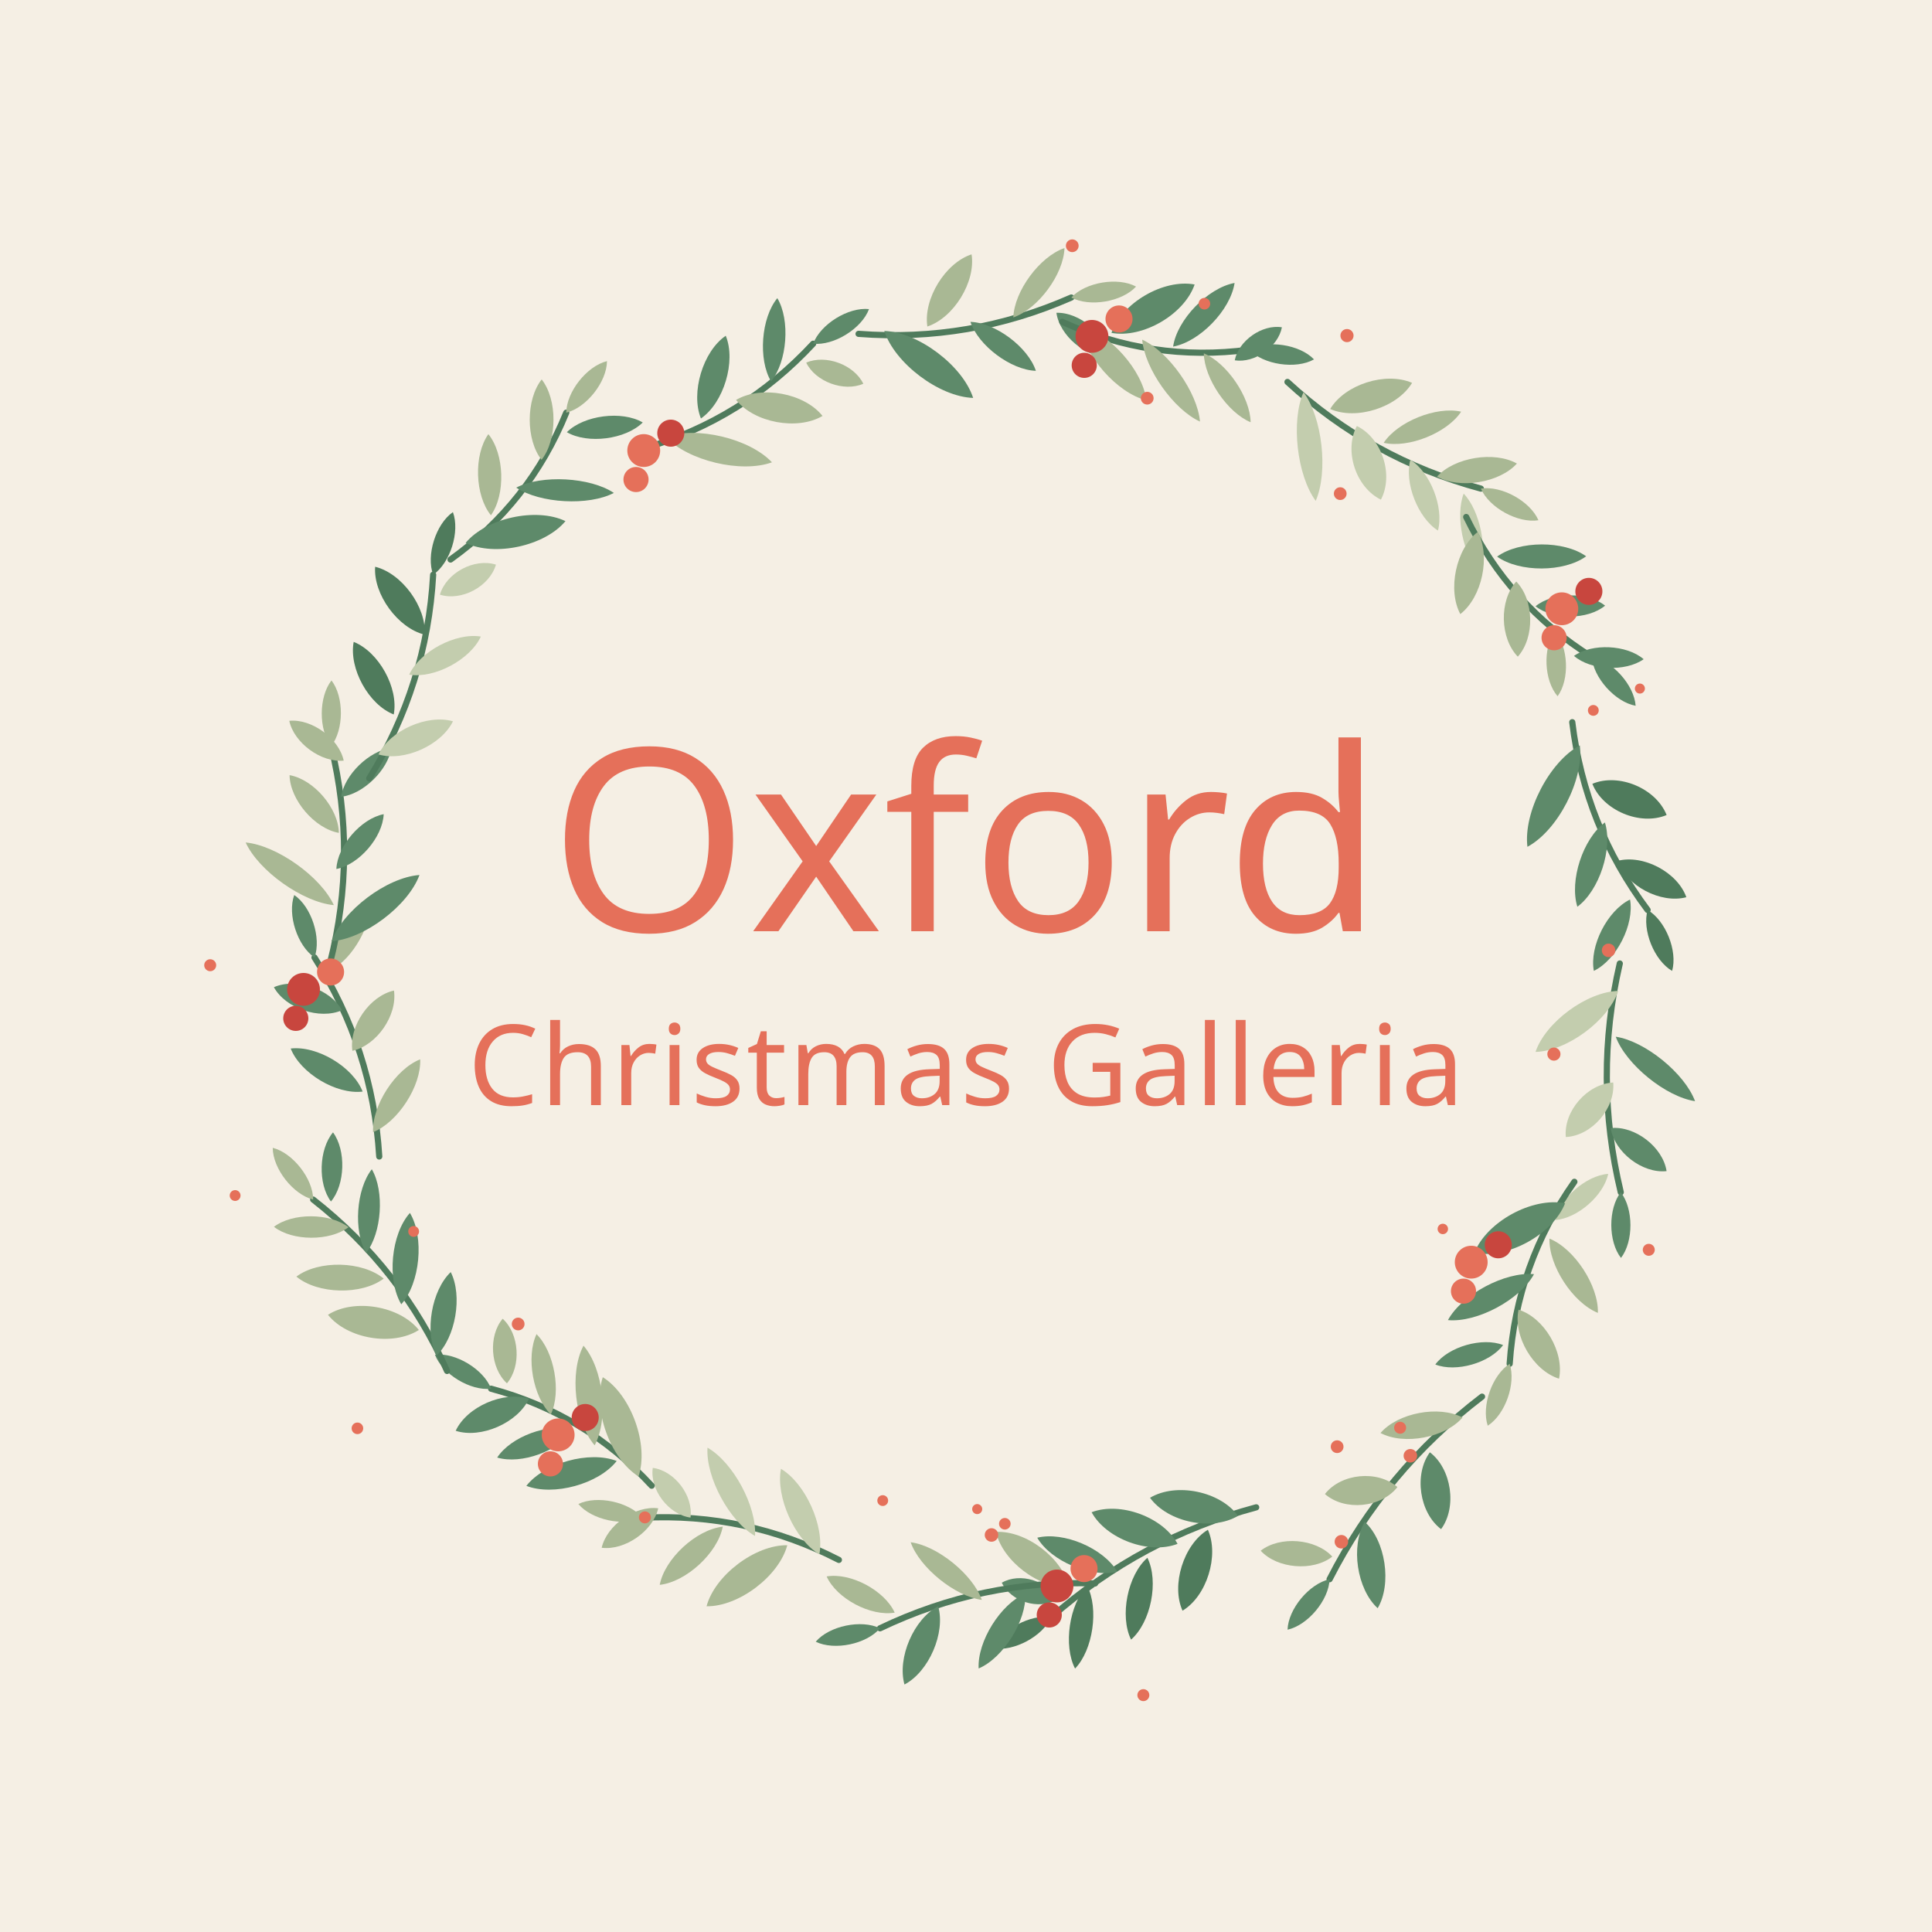
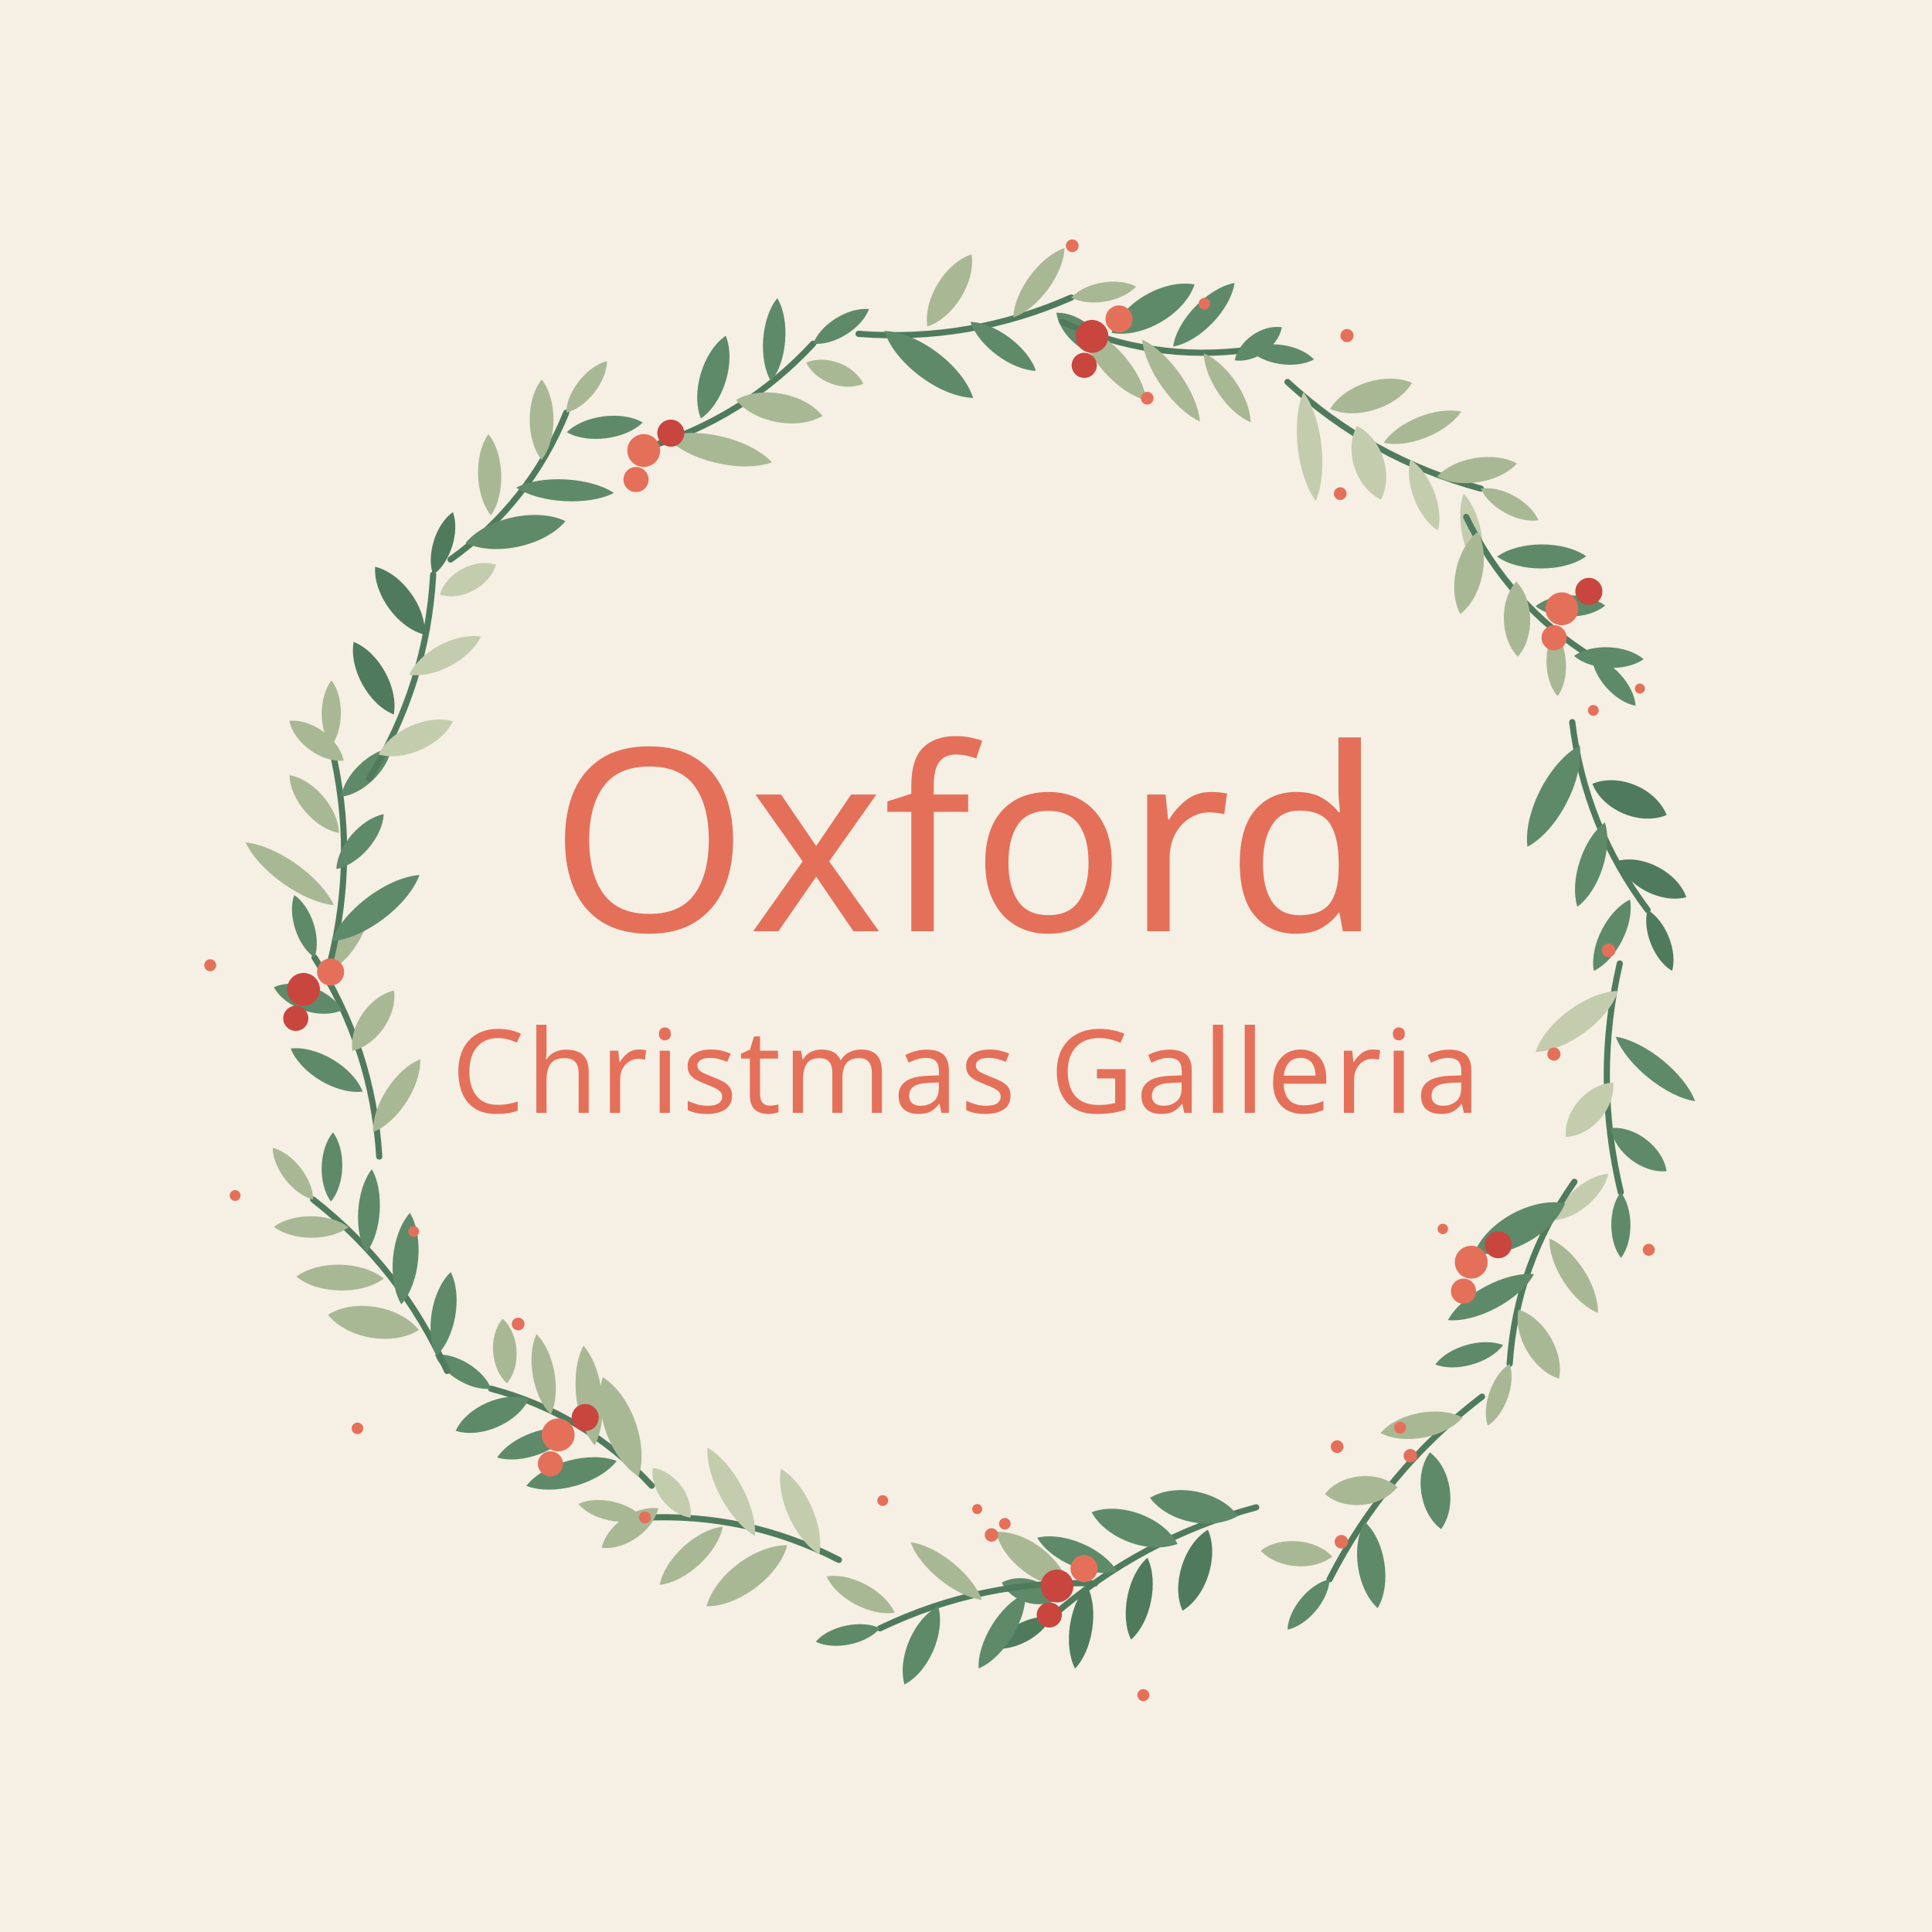
<svg xmlns="http://www.w3.org/2000/svg" viewBox="0 0 1000 1000" width="1000" height="1000">
  <style>
@font-face{font-family:'Pacifico';src:url('file:///home/user/MS-Oral-Surgery-Ad/oxford-christmas-galleria/assets/fonts/Pacifico-400.ttf');}
@font-face{font-family:'Bree Serif';src:url('file:///home/user/MS-Oral-Surgery-Ad/oxford-christmas-galleria/assets/fonts/BreeSerif-400.ttf');}
</style>
  <rect width="1000" height="1000" fill="#F5EFE4" />
  <g class="wreath">
    <path class="stem" data-sprig="0" d="M838.4,498.7 Q824.7,557.9 838.9,617.1" fill="none" stroke="#4F7B5C" stroke-width="3.2" stroke-linecap="round" />
    <path class="leaf" data-i="0" data-sprig="0" data-k="0" transform="translate(837.6,512.9) rotate(143.6)" d="M0,0 C13.3,-9.3 39.9,-9.3 53.2,0 C39.9,9.3 13.3,9.3 0,0 Z" fill="#C3CDAE" />
    <path class="leaf" data-i="1" data-sprig="0" data-k="1" transform="translate(836.3,536.6) rotate(39.1)" d="M0,0 C13.2,-7.8 39.7,-7.8 52.9,0 C39.7,7.8 13.2,7.8 0,0 Z" fill="#5E8A6A" />
    <path class="leaf" data-i="2" data-sprig="0" data-k="2" transform="translate(835.0,560.3) rotate(131.0)" d="M0,0 C9.4,-9.7 28.1,-9.7 37.4,0 C28.1,9.7 9.4,9.7 0,0 Z" fill="#C3CDAE" />
    <path class="leaf" data-i="3" data-sprig="0" data-k="3" transform="translate(833.7,583.9) rotate(37.6)" d="M0,0 C9.1,-8.7 27.4,-8.7 36.5,0 C27.4,8.7 9.1,8.7 0,0 Z" fill="#5E8A6A" />
    <path class="leaf" data-i="4" data-sprig="0" data-k="4" transform="translate(832.4,607.6) rotate(138.9)" d="M0,0 C9.1,-6.9 27.2,-6.9 36.3,0 C27.2,6.9 9.1,6.9 0,0 Z" fill="#C3CDAE" />
    <path class="leaf" data-i="5" data-sprig="0" data-k="5" transform="translate(838.9,617.1) rotate(89.8)" d="M0,0 C8.5,-6.6 25.5,-6.6 34.0,0 C25.5,6.6 8.5,6.6 0,0 Z" fill="#5E8A6A" />
    <path class="stem" data-sprig="1" d="M814.9,611.7 Q784.9,654.2 781.4,705.9" fill="none" stroke="#4F7B5C" stroke-width="3.2" stroke-linecap="round" />
    <path class="leaf" data-i="6" data-sprig="1" data-k="0" transform="translate(810.1,622.8) rotate(151.3)" d="M0,0 C13.4,-11.1 40.2,-11.1 53.6,0 C40.2,11.1 13.4,11.1 0,0 Z" fill="#5E8A6A" />
    <path class="leaf" data-i="7" data-sprig="1" data-k="1" transform="translate(802.0,641.1) rotate(56.9)" d="M0,0 C11.5,-8.0 34.4,-8.0 45.9,0 C34.4,8.0 11.5,8.0 0,0 Z" fill="#A9B894" />
    <path class="leaf" data-i="8" data-sprig="1" data-k="2" transform="translate(794.0,659.5) rotate(151.9)" d="M0,0 C12.6,-8.3 37.9,-8.3 50.5,0 C37.9,8.3 12.6,8.3 0,0 Z" fill="#5E8A6A" />
    <path class="leaf" data-i="9" data-sprig="1" data-k="3" transform="translate(786.0,677.9) rotate(59.6)" d="M0,0 C10.3,-9.4 31.0,-9.4 41.4,0 C31.0,9.4 10.3,9.4 0,0 Z" fill="#A9B894" />
    <path class="leaf" data-i="10" data-sprig="1" data-k="4" transform="translate(778.0,696.2) rotate(164.0)" d="M0,0 C9.1,-7.0 27.4,-7.0 36.5,0 C27.4,7.0 9.1,7.0 0,0 Z" fill="#5E8A6A" />
    <path class="leaf" data-i="11" data-sprig="1" data-k="5" transform="translate(781.4,705.9) rotate(109.5)" d="M0,0 C8.5,-6.6 25.5,-6.6 34.0,0 C25.5,6.6 8.5,6.6 0,0 Z" fill="#A9B894" />
    <path class="stem" data-sprig="2" d="M767.1,722.9 Q716.9,761.2 688.2,817.4" fill="none" stroke="#4F7B5C" stroke-width="3.2" stroke-linecap="round" />
    <path class="leaf" data-i="12" data-sprig="2" data-k="0" transform="translate(757.0,733.7) rotate(169.3)" d="M0,0 C10.8,-8.6 32.4,-8.6 43.2,0 C32.4,8.6 10.8,8.6 0,0 Z" fill="#A9B894" />
    <path class="leaf" data-i="13" data-sprig="2" data-k="1" transform="translate(740.1,751.7) rotate(81.7)" d="M0,0 C10.1,-9.9 30.2,-9.9 40.2,0 C30.2,9.9 10.1,9.9 0,0 Z" fill="#5E8A6A" />
    <path class="leaf" data-i="14" data-sprig="2" data-k="2" transform="translate(723.3,769.7) rotate(174.5)" d="M0,0 C9.4,-9.9 28.3,-9.9 37.7,0 C28.3,9.9 9.4,9.9 0,0 Z" fill="#A9B894" />
    <path class="leaf" data-i="15" data-sprig="2" data-k="3" transform="translate(706.4,787.7) rotate(81.5)" d="M0,0 C11.3,-9.2 33.9,-9.2 45.2,0 C33.9,9.2 11.3,9.2 0,0 Z" fill="#5E8A6A" />
    <path class="leaf" data-i="16" data-sprig="2" data-k="4" transform="translate(689.6,805.7) rotate(184.7)" d="M0,0 C9.3,-8.6 27.9,-8.6 37.2,0 C27.9,8.6 9.3,8.6 0,0 Z" fill="#A9B894" />
    <path class="leaf" data-i="17" data-sprig="2" data-k="5" transform="translate(688.2,817.4) rotate(129.8)" d="M0,0 C8.5,-6.6 25.5,-6.6 34.0,0 C25.5,6.6 8.5,6.6 0,0 Z" fill="#5E8A6A" />
    <path class="stem" data-sprig="3" d="M650.2,780.2 Q590.5,796.3 544.1,837.1" fill="none" stroke="#4F7B5C" stroke-width="3.2" stroke-linecap="round" />
    <path class="leaf" data-i="18" data-sprig="3" data-k="0" transform="translate(640.8,784.6) rotate(191.6)" d="M0,0 C11.6,-10.6 34.9,-10.6 46.5,0 C34.9,10.6 11.6,10.6 0,0 Z" fill="#5E8A6A" />
    <path class="leaf" data-i="19" data-sprig="3" data-k="1" transform="translate(625.2,791.8) rotate(107.4)" d="M0,0 C11.0,-9.7 33.0,-9.7 43.9,0 C33.0,9.7 11.0,9.7 0,0 Z" fill="#4F7B5C" />
    <path class="leaf" data-i="20" data-sprig="3" data-k="2" transform="translate(609.5,799.1) rotate(200.2)" d="M0,0 C11.8,-10.4 35.5,-10.4 47.4,0 C35.5,10.4 11.8,10.4 0,0 Z" fill="#5E8A6A" />
    <path class="leaf" data-i="21" data-sprig="3" data-k="3" transform="translate(593.9,806.3) rotate(101.3)" d="M0,0 C10.8,-8.3 32.4,-8.3 43.2,0 C32.4,8.3 10.8,8.3 0,0 Z" fill="#4F7B5C" />
    <path class="leaf" data-i="22" data-sprig="3" data-k="4" transform="translate(578.3,813.5) rotate(203.0)" d="M0,0 C11.3,-8.4 33.8,-8.4 45.0,0 C33.8,8.4 11.3,8.4 0,0 Z" fill="#5E8A6A" />
    <path class="leaf" data-i="23" data-sprig="3" data-k="5" transform="translate(562.7,820.8) rotate(98.3)" d="M0,0 C10.8,-7.8 32.5,-7.8 43.3,0 C32.5,7.8 10.8,7.8 0,0 Z" fill="#4F7B5C" />
    <path class="leaf" data-i="24" data-sprig="3" data-k="6" transform="translate(547.1,828.0) rotate(197.1)" d="M0,0 C7.5,-8.0 22.4,-8.0 29.9,0 C22.4,8.0 7.5,8.0 0,0 Z" fill="#5E8A6A" />
    <path class="leaf" data-i="25" data-sprig="3" data-k="7" transform="translate(544.1,837.1) rotate(151.8)" d="M0,0 C8.5,-6.6 25.5,-6.6 34.0,0 C25.5,6.6 8.5,6.6 0,0 Z" fill="#4F7B5C" />
    <path class="stem" data-sprig="4" d="M566.8,819.6 Q508.3,817.5 455.5,842.8" fill="none" stroke="#4F7B5C" stroke-width="3.2" stroke-linecap="round" />
    <path class="leaf" data-i="26" data-sprig="4" data-k="0" transform="translate(553.3,821.5) rotate(217.1)" d="M0,0 C11.8,-10.0 35.5,-10.0 47.4,0 C35.5,10.0 11.8,10.0 0,0 Z" fill="#A9B894" />
    <path class="leaf" data-i="27" data-sprig="4" data-k="1" transform="translate(530.7,824.8) rotate(121.9)" d="M0,0 C11.4,-8.0 34.3,-8.0 45.7,0 C34.3,8.0 11.4,8.0 0,0 Z" fill="#5E8A6A" />
    <path class="leaf" data-i="28" data-sprig="4" data-k="2" transform="translate(508.2,828.1) rotate(219.0)" d="M0,0 C11.9,-7.3 35.6,-7.3 47.4,0 C35.6,7.3 11.9,7.3 0,0 Z" fill="#A9B894" />
    <path class="leaf" data-i="29" data-sprig="4" data-k="3" transform="translate(485.6,831.4) rotate(113.3)" d="M0,0 C11.0,-9.0 33.0,-9.0 44.1,0 C33.0,9.0 11.0,9.0 0,0 Z" fill="#5E8A6A" />
    <path class="leaf" data-i="30" data-sprig="4" data-k="4" transform="translate(463.1,834.7) rotate(208.0)" d="M0,0 C10.0,-7.7 30.0,-7.7 39.9,0 C30.0,7.7 10.0,7.7 0,0 Z" fill="#A9B894" />
    <path class="leaf" data-i="31" data-sprig="4" data-k="5" transform="translate(455.5,842.8) rotate(168.2)" d="M0,0 C8.5,-6.6 25.5,-6.6 34.0,0 C25.5,6.6 8.5,6.6 0,0 Z" fill="#5E8A6A" />
    <path class="stem" data-sprig="5" d="M434.2,807.4 Q386.3,782.8 332.6,785.6" fill="none" stroke="#4F7B5C" stroke-width="3.2" stroke-linecap="round" />
    <path class="leaf" data-i="32" data-sprig="5" data-k="0" transform="translate(424.1,804.5) rotate(245.8)" d="M0,0 C12.1,-8.5 36.4,-8.5 48.5,0 C36.4,8.5 12.1,8.5 0,0 Z" fill="#C3CDAE" />
    <path class="leaf" data-i="33" data-sprig="5" data-k="1" transform="translate(407.5,799.8) rotate(142.9)" d="M0,0 C13.1,-10.2 39.3,-10.2 52.4,0 C39.3,10.2 13.1,10.2 0,0 Z" fill="#A9B894" />
    <path class="leaf" data-i="34" data-sprig="5" data-k="2" transform="translate(390.8,795.0) rotate(241.7)" d="M0,0 C13.0,-8.1 38.9,-8.1 51.9,0 C38.9,8.1 13.0,8.1 0,0 Z" fill="#C3CDAE" />
    <path class="leaf" data-i="35" data-sprig="5" data-k="3" transform="translate(374.1,790.2) rotate(137.3)" d="M0,0 C11.1,-8.2 33.3,-8.2 44.4,0 C33.3,8.2 11.1,8.2 0,0 Z" fill="#A9B894" />
    <path class="leaf" data-i="36" data-sprig="5" data-k="4" transform="translate(357.4,785.5) rotate(232.8)" d="M0,0 C8.1,-8.1 24.3,-8.1 32.3,0 C24.3,8.1 8.1,8.1 0,0 Z" fill="#C3CDAE" />
    <path class="leaf" data-i="37" data-sprig="5" data-k="5" transform="translate(340.7,780.7) rotate(145.1)" d="M0,0 C8.9,-8.1 26.7,-8.1 35.7,0 C26.7,8.1 8.9,8.1 0,0 Z" fill="#A9B894" />
    <path class="leaf" data-i="38" data-sprig="5" data-k="6" transform="translate(332.6,785.6) rotate(192.1)" d="M0,0 C8.5,-6.6 25.5,-6.6 34.0,0 C25.5,6.6 8.5,6.6 0,0 Z" fill="#A9B894" />
    <path class="stem" data-sprig="6" d="M337.3,769.0 Q303.0,731.9 254.2,718.8" fill="none" stroke="#4F7B5C" stroke-width="3.2" stroke-linecap="round" />
    <path class="leaf" data-i="39" data-sprig="6" data-k="0" transform="translate(330.5,764.2) rotate(250.2)" d="M0,0 C13.6,-10.7 40.9,-10.7 54.6,0 C40.9,10.7 13.6,10.7 0,0 Z" fill="#A9B894" />
    <path class="leaf" data-i="40" data-sprig="6" data-k="1" transform="translate(319.2,756.2) rotate(164.6)" d="M0,0 C12.1,-9.0 36.4,-9.0 48.5,0 C36.4,9.0 12.1,9.0 0,0 Z" fill="#5E8A6A" />
    <path class="leaf" data-i="41" data-sprig="6" data-k="2" transform="translate(307.8,748.1) rotate(263.6)" d="M0,0 C13.0,-8.9 38.9,-8.9 51.9,0 C38.9,8.9 13.0,8.9 0,0 Z" fill="#A9B894" />
    <path class="leaf" data-i="42" data-sprig="6" data-k="3" transform="translate(296.5,740.1) rotate(159.9)" d="M0,0 C10.4,-7.8 31.2,-7.8 41.7,0 C31.2,7.8 10.4,7.8 0,0 Z" fill="#5E8A6A" />
    <path class="leaf" data-i="43" data-sprig="6" data-k="4" transform="translate(285.1,732.1) rotate(259.9)" d="M0,0 C10.5,-7.5 31.6,-7.5 42.2,0 C31.6,7.5 10.5,7.5 0,0 Z" fill="#A9B894" />
    <path class="leaf" data-i="44" data-sprig="6" data-k="5" transform="translate(273.8,724.0) rotate(156.4)" d="M0,0 C10.4,-9.1 31.1,-9.1 41.4,0 C31.1,9.1 10.4,9.1 0,0 Z" fill="#5E8A6A" />
    <path class="leaf" data-i="45" data-sprig="6" data-k="6" transform="translate(262.4,716.0) rotate(266.2)" d="M0,0 C8.4,-8.1 25.1,-8.1 33.5,0 C25.1,8.1 8.4,8.1 0,0 Z" fill="#A9B894" />
    <path class="leaf" data-i="46" data-sprig="6" data-k="7" transform="translate(254.2,718.8) rotate(211.2)" d="M0,0 C8.5,-6.6 25.5,-6.6 34.0,0 C25.5,6.6 8.5,6.6 0,0 Z" fill="#5E8A6A" />
    <path class="stem" data-sprig="7" d="M231.4,709.6 Q207.8,656.7 162.1,620.9" fill="none" stroke="#4F7B5C" stroke-width="3.2" stroke-linecap="round" />
    <path class="leaf" data-i="47" data-sprig="7" data-k="0" transform="translate(225.9,701.7) rotate(279.7)" d="M0,0 C11.0,-8.2 32.9,-8.2 43.9,0 C32.9,8.2 11.0,8.2 0,0 Z" fill="#5E8A6A" />
    <path class="leaf" data-i="48" data-sprig="7" data-k="1" transform="translate(216.8,688.4) rotate(189.5)" d="M0,0 C11.9,-10.7 35.8,-10.7 47.7,0 C35.8,10.7 11.9,10.7 0,0 Z" fill="#A9B894" />
    <path class="leaf" data-i="49" data-sprig="7" data-k="2" transform="translate(207.7,675.1) rotate(275.4)" d="M0,0 C11.9,-8.7 35.7,-8.7 47.5,0 C35.7,8.7 11.9,8.7 0,0 Z" fill="#5E8A6A" />
    <path class="leaf" data-i="50" data-sprig="7" data-k="3" transform="translate(198.6,661.8) rotate(181.3)" d="M0,0 C11.3,-8.9 33.9,-8.9 45.2,0 C33.9,8.9 11.3,8.9 0,0 Z" fill="#A9B894" />
    <path class="leaf" data-i="51" data-sprig="7" data-k="4" transform="translate(189.5,648.5) rotate(273.9)" d="M0,0 C10.8,-7.4 32.5,-7.4 43.4,0 C32.5,7.4 10.8,7.4 0,0 Z" fill="#5E8A6A" />
    <path class="leaf" data-i="52" data-sprig="7" data-k="5" transform="translate(180.4,635.2) rotate(180.3)" d="M0,0 C9.7,-7.4 29.0,-7.4 38.6,0 C29.0,7.4 9.7,7.4 0,0 Z" fill="#A9B894" />
    <path class="leaf" data-i="53" data-sprig="7" data-k="6" transform="translate(171.3,621.9) rotate(271.7)" d="M0,0 C8.9,-7.1 26.8,-7.1 35.8,0 C26.8,7.1 8.9,7.1 0,0 Z" fill="#5E8A6A" />
    <path class="leaf" data-i="54" data-sprig="7" data-k="7" transform="translate(162.1,620.9) rotate(232.0)" d="M0,0 C8.5,-6.6 25.5,-6.6 34.0,0 C25.5,6.6 8.5,6.6 0,0 Z" fill="#A9B894" />
    <path class="stem" data-sprig="8" d="M196.3,598.6 Q192.9,542.8 162.8,495.6" fill="none" stroke="#4F7B5C" stroke-width="3.2" stroke-linecap="round" />
    <path class="leaf" data-i="55" data-sprig="8" data-k="0" transform="translate(193.1,586.0) rotate(302.9)" d="M0,0 C11.2,-8.0 33.7,-8.0 44.9,0 C33.7,8.0 11.2,8.0 0,0 Z" fill="#A9B894" />
    <path class="leaf" data-i="56" data-sprig="8" data-k="1" transform="translate(187.7,565.0) rotate(210.9)" d="M0,0 C10.8,-8.4 32.5,-8.4 43.4,0 C32.5,8.4 10.8,8.4 0,0 Z" fill="#5E8A6A" />
    <path class="leaf" data-i="57" data-sprig="8" data-k="2" transform="translate(182.4,543.9) rotate(304.6)" d="M0,0 C9.5,-8.8 28.4,-8.8 37.9,0 C28.4,8.8 9.5,8.8 0,0 Z" fill="#A9B894" />
    <path class="leaf" data-i="58" data-sprig="8" data-k="3" transform="translate(177.0,522.9) rotate(198.7)" d="M0,0 C9.3,-8.5 27.9,-8.5 37.2,0 C27.9,8.5 9.3,8.5 0,0 Z" fill="#5E8A6A" />
    <path class="leaf" data-i="59" data-sprig="8" data-k="4" transform="translate(171.6,501.9) rotate(299.1)" d="M0,0 C10.4,-6.9 31.3,-6.9 41.8,0 C31.3,6.9 10.4,6.9 0,0 Z" fill="#A9B894" />
    <path class="leaf" data-i="60" data-sprig="8" data-k="5" transform="translate(162.8,495.6) rotate(252.0)" d="M0,0 C8.5,-6.6 25.5,-6.6 34.0,0 C25.5,6.6 8.5,6.6 0,0 Z" fill="#5E8A6A" />
    <path class="stem" data-sprig="9" d="M170.8,498.5 Q185.1,442.4 171.4,386.2" fill="none" stroke="#4F7B5C" stroke-width="3.2" stroke-linecap="round" />
    <path class="leaf" data-i="61" data-sprig="9" data-k="0" transform="translate(171.6,487.2) rotate(323.0)" d="M0,0 C14.2,-9.2 42.7,-9.2 57.0,0 C42.7,9.2 14.2,9.2 0,0 Z" fill="#5E8A6A" />
    <path class="leaf" data-i="62" data-sprig="9" data-k="1" transform="translate(172.8,468.5) rotate(215.4)" d="M0,0 C14.0,-8.1 42.0,-8.1 56.0,0 C42.0,8.1 14.0,8.1 0,0 Z" fill="#A9B894" />
    <path class="leaf" data-i="63" data-sprig="9" data-k="2" transform="translate(174.1,449.8) rotate(310.8)" d="M0,0 C9.4,-7.4 28.1,-7.4 37.5,0 C28.1,7.4 9.4,7.4 0,0 Z" fill="#5E8A6A" />
    <path class="leaf" data-i="64" data-sprig="9" data-k="3" transform="translate(175.4,431.1) rotate(229.5)" d="M0,0 C9.8,-8.1 29.5,-8.1 39.3,0 C29.5,8.1 9.8,8.1 0,0 Z" fill="#A9B894" />
    <path class="leaf" data-i="65" data-sprig="9" data-k="4" transform="translate(176.6,412.4) rotate(315.8)" d="M0,0 C9.0,-7.0 27.1,-7.0 36.2,0 C27.1,7.0 9.0,7.0 0,0 Z" fill="#5E8A6A" />
    <path class="leaf" data-i="66" data-sprig="9" data-k="5" transform="translate(177.9,393.7) rotate(216.2)" d="M0,0 C8.7,-7.8 26.2,-7.8 34.9,0 C26.2,7.8 8.7,7.8 0,0 Z" fill="#A9B894" />
    <path class="leaf" data-i="67" data-sprig="9" data-k="6" transform="translate(171.4,386.2) rotate(270.3)" d="M0,0 C8.5,-6.6 25.5,-6.6 34.0,0 C25.5,6.6 8.5,6.6 0,0 Z" fill="#A9B894" />
    <path class="stem" data-sprig="10" d="M191.1,402.9 Q221.0,354.4 224.2,297.5" fill="none" stroke="#4F7B5C" stroke-width="3.2" stroke-linecap="round" />
    <path class="leaf" data-i="68" data-sprig="10" data-k="0" transform="translate(195.9,390.5) rotate(336.0)" d="M0,0 C10.5,-8.9 31.6,-8.9 42.2,0 C31.6,8.9 10.5,8.9 0,0 Z" fill="#C3CDAE" />
    <path class="leaf" data-i="69" data-sprig="10" data-k="1" transform="translate(203.8,369.8) rotate(241.1)" d="M0,0 C10.7,-8.9 32.1,-8.9 42.9,0 C32.1,8.9 10.7,8.9 0,0 Z" fill="#4F7B5C" />
    <path class="leaf" data-i="70" data-sprig="10" data-k="2" transform="translate(211.8,349.2) rotate(332.0)" d="M0,0 C10.5,-8.0 31.5,-8.0 42.0,0 C31.5,8.0 10.5,8.0 0,0 Z" fill="#C3CDAE" />
    <path class="leaf" data-i="71" data-sprig="10" data-k="3" transform="translate(219.8,328.5) rotate(233.9)" d="M0,0 C10.9,-9.2 32.6,-9.2 43.5,0 C32.6,9.2 10.9,9.2 0,0 Z" fill="#4F7B5C" />
    <path class="leaf" data-i="72" data-sprig="10" data-k="4" transform="translate(227.7,307.8) rotate(331.8)" d="M0,0 C8.2,-8.4 24.7,-8.4 32.9,0 C24.7,8.4 8.2,8.4 0,0 Z" fill="#C3CDAE" />
    <path class="leaf" data-i="73" data-sprig="10" data-k="5" transform="translate(224.2,297.5) rotate(287.5)" d="M0,0 C8.5,-6.6 25.5,-6.6 34.0,0 C25.5,6.6 8.5,6.6 0,0 Z" fill="#4F7B5C" />
    <path class="stem" data-sprig="11" d="M233.2,289.6 Q274.1,260.3 293.1,213.6" fill="none" stroke="#4F7B5C" stroke-width="3.2" stroke-linecap="round" />
    <path class="leaf" data-i="74" data-sprig="11" data-k="0" transform="translate(241.0,281.0) rotate(347.7)" d="M0,0 C13.2,-10.3 39.7,-10.3 52.9,0 C39.7,10.3 13.2,10.3 0,0 Z" fill="#5E8A6A" />
    <path class="leaf" data-i="75" data-sprig="11" data-k="1" transform="translate(254.1,266.7) rotate(268.2)" d="M0,0 C10.5,-8.0 31.5,-8.0 42.0,0 C31.5,8.0 10.5,8.0 0,0 Z" fill="#A9B894" />
    <path class="leaf" data-i="76" data-sprig="11" data-k="2" transform="translate(267.2,252.4) rotate(363.1)" d="M0,0 C12.7,-7.5 38.0,-7.5 50.6,0 C38.0,7.5 12.7,7.5 0,0 Z" fill="#5E8A6A" />
    <path class="leaf" data-i="77" data-sprig="11" data-k="3" transform="translate(280.3,238.0) rotate(270.1)" d="M0,0 C10.4,-8.2 31.2,-8.2 41.6,0 C31.2,8.2 10.4,8.2 0,0 Z" fill="#A9B894" />
    <path class="leaf" data-i="78" data-sprig="11" data-k="4" transform="translate(293.4,223.7) rotate(352.7)" d="M0,0 C9.9,-7.6 29.7,-7.6 39.6,0 C29.7,7.6 9.9,7.6 0,0 Z" fill="#5E8A6A" />
    <path class="leaf" data-i="79" data-sprig="11" data-k="5" transform="translate(293.1,213.6) rotate(308.3)" d="M0,0 C8.5,-6.6 25.5,-6.6 34.0,0 C25.5,6.6 8.5,6.6 0,0 Z" fill="#A9B894" />
    <path class="stem" data-sprig="12" d="M333.7,232.0 Q384.7,216.9 420.9,177.9" fill="none" stroke="#4F7B5C" stroke-width="3.2" stroke-linecap="round" />
    <path class="leaf" data-i="80" data-sprig="12" data-k="0" transform="translate(344.6,226.2) rotate(373.4)" d="M0,0 C14.1,-9.3 42.4,-9.3 56.5,0 C42.4,9.3 14.1,9.3 0,0 Z" fill="#A9B894" />
    <path class="leaf" data-i="81" data-sprig="12" data-k="1" transform="translate(362.8,216.6) rotate(286.7)" d="M0,0 C11.2,-9.0 33.6,-9.0 44.7,0 C33.6,9.0 11.2,9.0 0,0 Z" fill="#5E8A6A" />
    <path class="leaf" data-i="82" data-sprig="12" data-k="2" transform="translate(381.0,207.0) rotate(370.5)" d="M0,0 C11.4,-9.9 34.1,-9.9 45.5,0 C34.1,9.9 11.4,9.9 0,0 Z" fill="#A9B894" />
    <path class="leaf" data-i="83" data-sprig="12" data-k="3" transform="translate(399.1,197.4) rotate(274.3)" d="M0,0 C10.8,-7.6 32.4,-7.6 43.2,0 C32.4,7.6 10.8,7.6 0,0 Z" fill="#5E8A6A" />
    <path class="leaf" data-i="84" data-sprig="12" data-k="4" transform="translate(417.3,187.7) rotate(380.3)" d="M0,0 C7.9,-7.6 23.6,-7.6 31.5,0 C23.6,7.6 7.9,7.6 0,0 Z" fill="#A9B894" />
    <path class="leaf" data-i="85" data-sprig="12" data-k="5" transform="translate(420.9,177.9) rotate(328.2)" d="M0,0 C8.5,-6.6 25.5,-6.6 34.0,0 C25.5,6.6 8.5,6.6 0,0 Z" fill="#5E8A6A" />
    <path class="stem" data-sprig="13" d="M444.4,172.8 Q501.8,177.2 554.5,154.0" fill="none" stroke="#4F7B5C" stroke-width="3.2" stroke-linecap="round" />
    <path class="leaf" data-i="86" data-sprig="13" data-k="0" transform="translate(457.7,171.3) rotate(397.0)" d="M0,0 C14.4,-10.1 43.2,-10.1 57.6,0 C43.2,10.1 14.4,10.1 0,0 Z" fill="#5E8A6A" />
    <path class="leaf" data-i="87" data-sprig="13" data-k="1" transform="translate(480.0,169.0) rotate(301.5)" d="M0,0 C11.0,-9.3 32.9,-9.3 43.8,0 C32.9,9.3 11.0,9.3 0,0 Z" fill="#A9B894" />
    <path class="leaf" data-i="88" data-sprig="13" data-k="2" transform="translate(502.3,166.6) rotate(396.8)" d="M0,0 C10.6,-7.4 31.7,-7.4 42.3,0 C31.7,7.4 10.6,7.4 0,0 Z" fill="#5E8A6A" />
    <path class="leaf" data-i="89" data-sprig="13" data-k="3" transform="translate(524.5,164.3) rotate(306.4)" d="M0,0 C11.2,-7.7 33.5,-7.7 44.6,0 C33.5,7.7 11.2,7.7 0,0 Z" fill="#A9B894" />
    <path class="leaf" data-i="90" data-sprig="13" data-k="4" transform="translate(546.8,161.9) rotate(400.1)" d="M0,0 C8.9,-8.0 26.7,-8.0 35.6,0 C26.7,8.0 8.9,8.0 0,0 Z" fill="#5E8A6A" />
    <path class="leaf" data-i="91" data-sprig="13" data-k="5" transform="translate(554.5,154.0) rotate(350.4)" d="M0,0 C8.5,-6.6 25.5,-6.6 34.0,0 C25.5,6.6 8.5,6.6 0,0 Z" fill="#A9B894" />
    <path class="stem" data-sprig="14" d="M549.8,166.6 Q596.1,187.6 646.5,181.0" fill="none" stroke="#4F7B5C" stroke-width="3.2" stroke-linecap="round" />
    <path class="leaf" data-i="92" data-sprig="14" data-k="0" transform="translate(559.3,168.7) rotate(408.5)" d="M0,0 C12.9,-8.8 38.6,-8.8 51.4,0 C38.6,8.8 12.9,8.8 0,0 Z" fill="#A9B894" />
    <path class="leaf" data-i="93" data-sprig="14" data-k="1" transform="translate(575.3,172.3) rotate(329.8)" d="M0,0 C12.5,-10.7 37.4,-10.7 49.8,0 C37.4,10.7 12.5,10.7 0,0 Z" fill="#5E8A6A" />
    <path class="leaf" data-i="94" data-sprig="14" data-k="2" transform="translate(591.2,175.8) rotate(414.8)" d="M0,0 C13.0,-7.6 38.9,-7.6 51.9,0 C38.9,7.6 13.0,7.6 0,0 Z" fill="#A9B894" />
    <path class="leaf" data-i="95" data-sprig="14" data-k="3" transform="translate(607.2,179.4) rotate(314.0)" d="M0,0 C11.4,-8.2 34.3,-8.2 45.8,0 C34.3,8.2 11.4,8.2 0,0 Z" fill="#5E8A6A" />
    <path class="leaf" data-i="96" data-sprig="14" data-k="4" transform="translate(623.1,182.9) rotate(415.8)" d="M0,0 C10.8,-7.1 32.3,-7.1 43.1,0 C32.3,7.1 10.8,7.1 0,0 Z" fill="#A9B894" />
    <path class="leaf" data-i="97" data-sprig="14" data-k="5" transform="translate(639.1,186.5) rotate(325.0)" d="M0,0 C7.5,-7.2 22.4,-7.2 29.8,0 C22.4,7.2 7.5,7.2 0,0 Z" fill="#5E8A6A" />
    <path class="leaf" data-i="98" data-sprig="14" data-k="6" transform="translate(646.5,181.0) rotate(368.5)" d="M0,0 C8.5,-6.6 25.5,-6.6 34.0,0 C25.5,6.6 8.5,6.6 0,0 Z" fill="#5E8A6A" />
    <path class="stem" data-sprig="15" d="M666.4,197.7 Q709.7,237.6 766.5,252.9" fill="none" stroke="#4F7B5C" stroke-width="3.2" stroke-linecap="round" />
    <path class="leaf" data-i="99" data-sprig="15" data-k="0" transform="translate(674.7,203.0) rotate(443.6)" d="M0,0 C14.1,-8.2 42.4,-8.2 56.6,0 C42.4,8.2 14.1,8.2 0,0 Z" fill="#C3CDAE" />
    <path class="leaf" data-i="100" data-sprig="15" data-k="1" transform="translate(688.5,211.7) rotate(342.3)" d="M0,0 C11.1,-9.8 33.3,-9.8 44.5,0 C33.3,9.8 11.1,9.8 0,0 Z" fill="#A9B894" />
    <path class="leaf" data-i="101" data-sprig="15" data-k="2" transform="translate(702.3,220.5) rotate(431.9)" d="M0,0 C10.0,-10.4 30.0,-10.4 40.1,0 C30.0,10.4 10.0,10.4 0,0 Z" fill="#C3CDAE" />
    <path class="leaf" data-i="102" data-sprig="15" data-k="3" transform="translate(716.2,229.2) rotate(338.1)" d="M0,0 C10.8,-7.5 32.4,-7.5 43.2,0 C32.4,7.5 10.8,7.5 0,0 Z" fill="#A9B894" />
    <path class="leaf" data-i="103" data-sprig="15" data-k="4" transform="translate(730.0,238.0) rotate(428.7)" d="M0,0 C9.8,-7.3 29.4,-7.3 39.3,0 C29.4,7.3 9.8,7.3 0,0 Z" fill="#C3CDAE" />
    <path class="leaf" data-i="104" data-sprig="15" data-k="5" transform="translate(743.8,246.7) rotate(350.7)" d="M0,0 C10.5,-8.4 31.4,-8.4 41.9,0 C31.4,8.4 10.5,8.4 0,0 Z" fill="#A9B894" />
    <path class="leaf" data-i="105" data-sprig="15" data-k="6" transform="translate(757.6,255.5) rotate(438.6)" d="M0,0 C10.4,-6.6 31.1,-6.6 41.4,0 C31.1,6.6 10.4,6.6 0,0 Z" fill="#C3CDAE" />
    <path class="leaf" data-i="106" data-sprig="15" data-k="7" transform="translate(766.5,252.9) rotate(388.8)" d="M0,0 C8.5,-6.6 25.5,-6.6 34.0,0 C25.5,6.6 8.5,6.6 0,0 Z" fill="#A9B894" />
    <path class="stem" data-sprig="16" d="M758.9,267.6 Q781.0,313.1 823.9,340.0" fill="none" stroke="#4F7B5C" stroke-width="3.2" stroke-linecap="round" />
    <path class="leaf" data-i="107" data-sprig="16" data-k="0" transform="translate(764.9,275.3) rotate(462.0)" d="M0,0 C10.9,-9.2 32.6,-9.2 43.5,0 C32.6,9.2 10.9,9.2 0,0 Z" fill="#A9B894" />
    <path class="leaf" data-i="108" data-sprig="16" data-k="1" transform="translate(774.9,288.1) rotate(359.8)" d="M0,0 C11.5,-8.3 34.6,-8.3 46.1,0 C34.6,8.3 11.5,8.3 0,0 Z" fill="#5E8A6A" />
    <path class="leaf" data-i="109" data-sprig="16" data-k="2" transform="translate(784.8,301.0) rotate(448.8)" d="M0,0 C9.7,-9.1 29.1,-9.1 38.9,0 C29.1,9.1 9.7,9.1 0,0 Z" fill="#A9B894" />
    <path class="leaf" data-i="110" data-sprig="16" data-k="3" transform="translate(794.8,313.8) rotate(359.5)" d="M0,0 C9.0,-7.3 27.0,-7.3 36.0,0 C27.0,7.3 9.0,7.3 0,0 Z" fill="#5E8A6A" />
    <path class="leaf" data-i="111" data-sprig="16" data-k="4" transform="translate(804.8,326.7) rotate(447.6)" d="M0,0 C8.4,-6.7 25.3,-6.7 33.7,0 C25.3,6.7 8.4,6.7 0,0 Z" fill="#A9B894" />
    <path class="leaf" data-i="112" data-sprig="16" data-k="5" transform="translate(814.7,339.5) rotate(362.7)" d="M0,0 C9.0,-7.1 27.0,-7.1 36.1,0 C27.0,7.1 9.0,7.1 0,0 Z" fill="#5E8A6A" />
    <path class="leaf" data-i="113" data-sprig="16" data-k="6" transform="translate(823.9,340.0) rotate(408.1)" d="M0,0 C8.5,-6.6 25.5,-6.6 34.0,0 C25.5,6.6 8.5,6.6 0,0 Z" fill="#5E8A6A" />
    <path class="stem" data-sprig="17" d="M813.8,373.8 Q820.3,427.6 852.8,471.0" fill="none" stroke="#4F7B5C" stroke-width="3.2" stroke-linecap="round" />
    <path class="leaf" data-i="114" data-sprig="17" data-k="0" transform="translate(817.7,385.8) rotate(477.3)" d="M0,0 C14.8,-10.1 44.3,-10.1 59.1,0 C44.3,10.1 14.8,10.1 0,0 Z" fill="#5E8A6A" />
    <path class="leaf" data-i="115" data-sprig="17" data-k="1" transform="translate(824.2,405.7) rotate(382.8)" d="M0,0 C10.4,-10.6 31.3,-10.6 41.7,0 C31.3,10.6 10.4,10.6 0,0 Z" fill="#4F7B5C" />
    <path class="leaf" data-i="116" data-sprig="17" data-k="2" transform="translate(830.7,425.7) rotate(468.1)" d="M0,0 C11.5,-8.2 34.4,-8.2 45.9,0 C34.4,8.2 11.5,8.2 0,0 Z" fill="#5E8A6A" />
    <path class="leaf" data-i="117" data-sprig="17" data-k="3" transform="translate(837.2,445.6) rotate(387.8)" d="M0,0 C10.1,-9.3 30.2,-9.3 40.3,0 C30.2,9.3 10.1,9.3 0,0 Z" fill="#4F7B5C" />
    <path class="leaf" data-i="118" data-sprig="17" data-k="4" transform="translate(843.7,465.6) rotate(476.9)" d="M0,0 C10.4,-7.9 31.1,-7.9 41.4,0 C31.1,7.9 10.4,7.9 0,0 Z" fill="#5E8A6A" />
    <path class="leaf" data-i="119" data-sprig="17" data-k="5" transform="translate(852.8,471.0) rotate(428.1)" d="M0,0 C8.5,-6.6 25.5,-6.6 34.0,0 C25.5,6.6 8.5,6.6 0,0 Z" fill="#4F7B5C" />
    <circle class="berry" data-i="0" cx="761.5" cy="653.3" r="8.5" fill="#E5705A" />
    <circle class="berry" data-i="1" cx="775.5" cy="644.3" r="7" fill="#C8463E" />
    <circle class="berry" data-i="2" cx="757.5" cy="668.3" r="6.5" fill="#E5705A" />
    <circle class="berry" data-i="3" cx="547.1" cy="820.9" r="8.5" fill="#C8463E" />
    <circle class="berry" data-i="4" cx="561.1" cy="811.9" r="7" fill="#E5705A" />
    <circle class="berry" data-i="5" cx="543.1" cy="835.9" r="6.5" fill="#C8463E" />
    <circle class="berry" data-i="6" cx="288.9" cy="742.7" r="8.5" fill="#E5705A" />
    <circle class="berry" data-i="7" cx="302.9" cy="733.7" r="7" fill="#C8463E" />
    <circle class="berry" data-i="8" cx="284.9" cy="757.7" r="6.5" fill="#E5705A" />
    <circle class="berry" data-i="9" cx="157.1" cy="512.1" r="8.5" fill="#C8463E" />
    <circle class="berry" data-i="10" cx="171.1" cy="503.1" r="7" fill="#E5705A" />
    <circle class="berry" data-i="11" cx="153.1" cy="527.1" r="6.5" fill="#C8463E" />
    <circle class="berry" data-i="12" cx="333.2" cy="233.2" r="8.5" fill="#E5705A" />
    <circle class="berry" data-i="13" cx="347.2" cy="224.2" r="7" fill="#C8463E" />
    <circle class="berry" data-i="14" cx="329.2" cy="248.2" r="6.5" fill="#E5705A" />
    <circle class="berry" data-i="15" cx="565.2" cy="174.1" r="8.5" fill="#C8463E" />
    <circle class="berry" data-i="16" cx="579.2" cy="165.1" r="7" fill="#E5705A" />
    <circle class="berry" data-i="17" cx="561.2" cy="189.1" r="6.5" fill="#C8463E" />
    <circle class="berry" data-i="18" cx="808.4" cy="315.1" r="8.5" fill="#E5705A" />
    <circle class="berry" data-i="19" cx="822.4" cy="306.1" r="7" fill="#C8463E" />
    <circle class="berry" data-i="20" cx="804.4" cy="330.1" r="6.5" fill="#E5705A" />
    <circle class="dot" data-i="0" cx="214.1" cy="637.4" r="2.8" fill="#E5705A" />
    <circle class="dot" data-i="1" cx="697.2" cy="173.7" r="3.4" fill="#E5705A" />
    <circle class="dot" data-i="2" cx="513.2" cy="794.5" r="3.5" fill="#E5705A" />
    <circle class="dot" data-i="3" cx="108.8" cy="499.6" r="3.1" fill="#E5705A" />
    <circle class="dot" data-i="4" cx="333.8" cy="785.4" r="3.1" fill="#E5705A" />
    <circle class="dot" data-i="5" cx="694.3" cy="798.0" r="3.5" fill="#E5705A" />
    <circle class="dot" data-i="6" cx="185.0" cy="739.3" r="3.0" fill="#E5705A" />
    <circle class="dot" data-i="7" cx="520.1" cy="788.7" r="3.0" fill="#E5705A" />
    <circle class="dot" data-i="8" cx="804.3" cy="545.6" r="3.4" fill="#E5705A" />
    <circle class="dot" data-i="9" cx="853.4" cy="646.9" r="3.1" fill="#E5705A" />
    <circle class="dot" data-i="10" cx="456.9" cy="776.7" r="2.8" fill="#E5705A" />
    <circle class="dot" data-i="11" cx="848.8" cy="356.4" r="2.6" fill="#E5705A" />
    <circle class="dot" data-i="12" cx="121.7" cy="618.8" r="2.8" fill="#E5705A" />
    <circle class="dot" data-i="13" cx="591.8" cy="877.4" r="3.1" fill="#E5705A" />
    <circle class="dot" data-i="14" cx="832.6" cy="491.9" r="3.5" fill="#E5705A" />
    <circle class="dot" data-i="15" cx="268.2" cy="685.3" r="3.3" fill="#E5705A" />
    <circle class="dot" data-i="16" cx="555.0" cy="127.2" r="3.3" fill="#E5705A" />
    <circle class="dot" data-i="17" cx="724.7" cy="739.0" r="3.1" fill="#E5705A" />
    <circle class="dot" data-i="18" cx="623.4" cy="157.2" r="3.0" fill="#E5705A" />
    <circle class="dot" data-i="19" cx="505.8" cy="781.1" r="2.6" fill="#E5705A" />
    <circle class="dot" data-i="20" cx="824.7" cy="367.7" r="2.8" fill="#E5705A" />
    <circle class="dot" data-i="21" cx="692.1" cy="748.8" r="3.3" fill="#E5705A" />
    <circle class="dot" data-i="22" cx="746.8" cy="636.1" r="2.7" fill="#E5705A" />
    <circle class="dot" data-i="23" cx="693.7" cy="255.5" r="3.3" fill="#E5705A" />
    <circle class="dot" data-i="24" cx="593.8" cy="206.1" r="3.3" fill="#E5705A" />
    <circle class="dot" data-i="25" cx="730.0" cy="753.5" r="3.5" fill="#E5705A" />
  </g>
  <g class="wordmark">
    <text class="word-oxford" x="500" y="482" text-anchor="middle" font-family="Pacifico" font-size="132" fill="#E5705A">Oxford</text>
-     <text class="word-cg" x="500" y="572" text-anchor="middle" font-family="Bree Serif" font-size="58" fill="#E5705A" letter-spacing="1">Christmas Galleria</text>
+     <text class="word-cg" x="500" y="576" text-anchor="middle" font-family="Bree Serif" font-size="60" fill="#E5705A" letter-spacing="1">Christmas Galleria</text>
  </g>
</svg>
